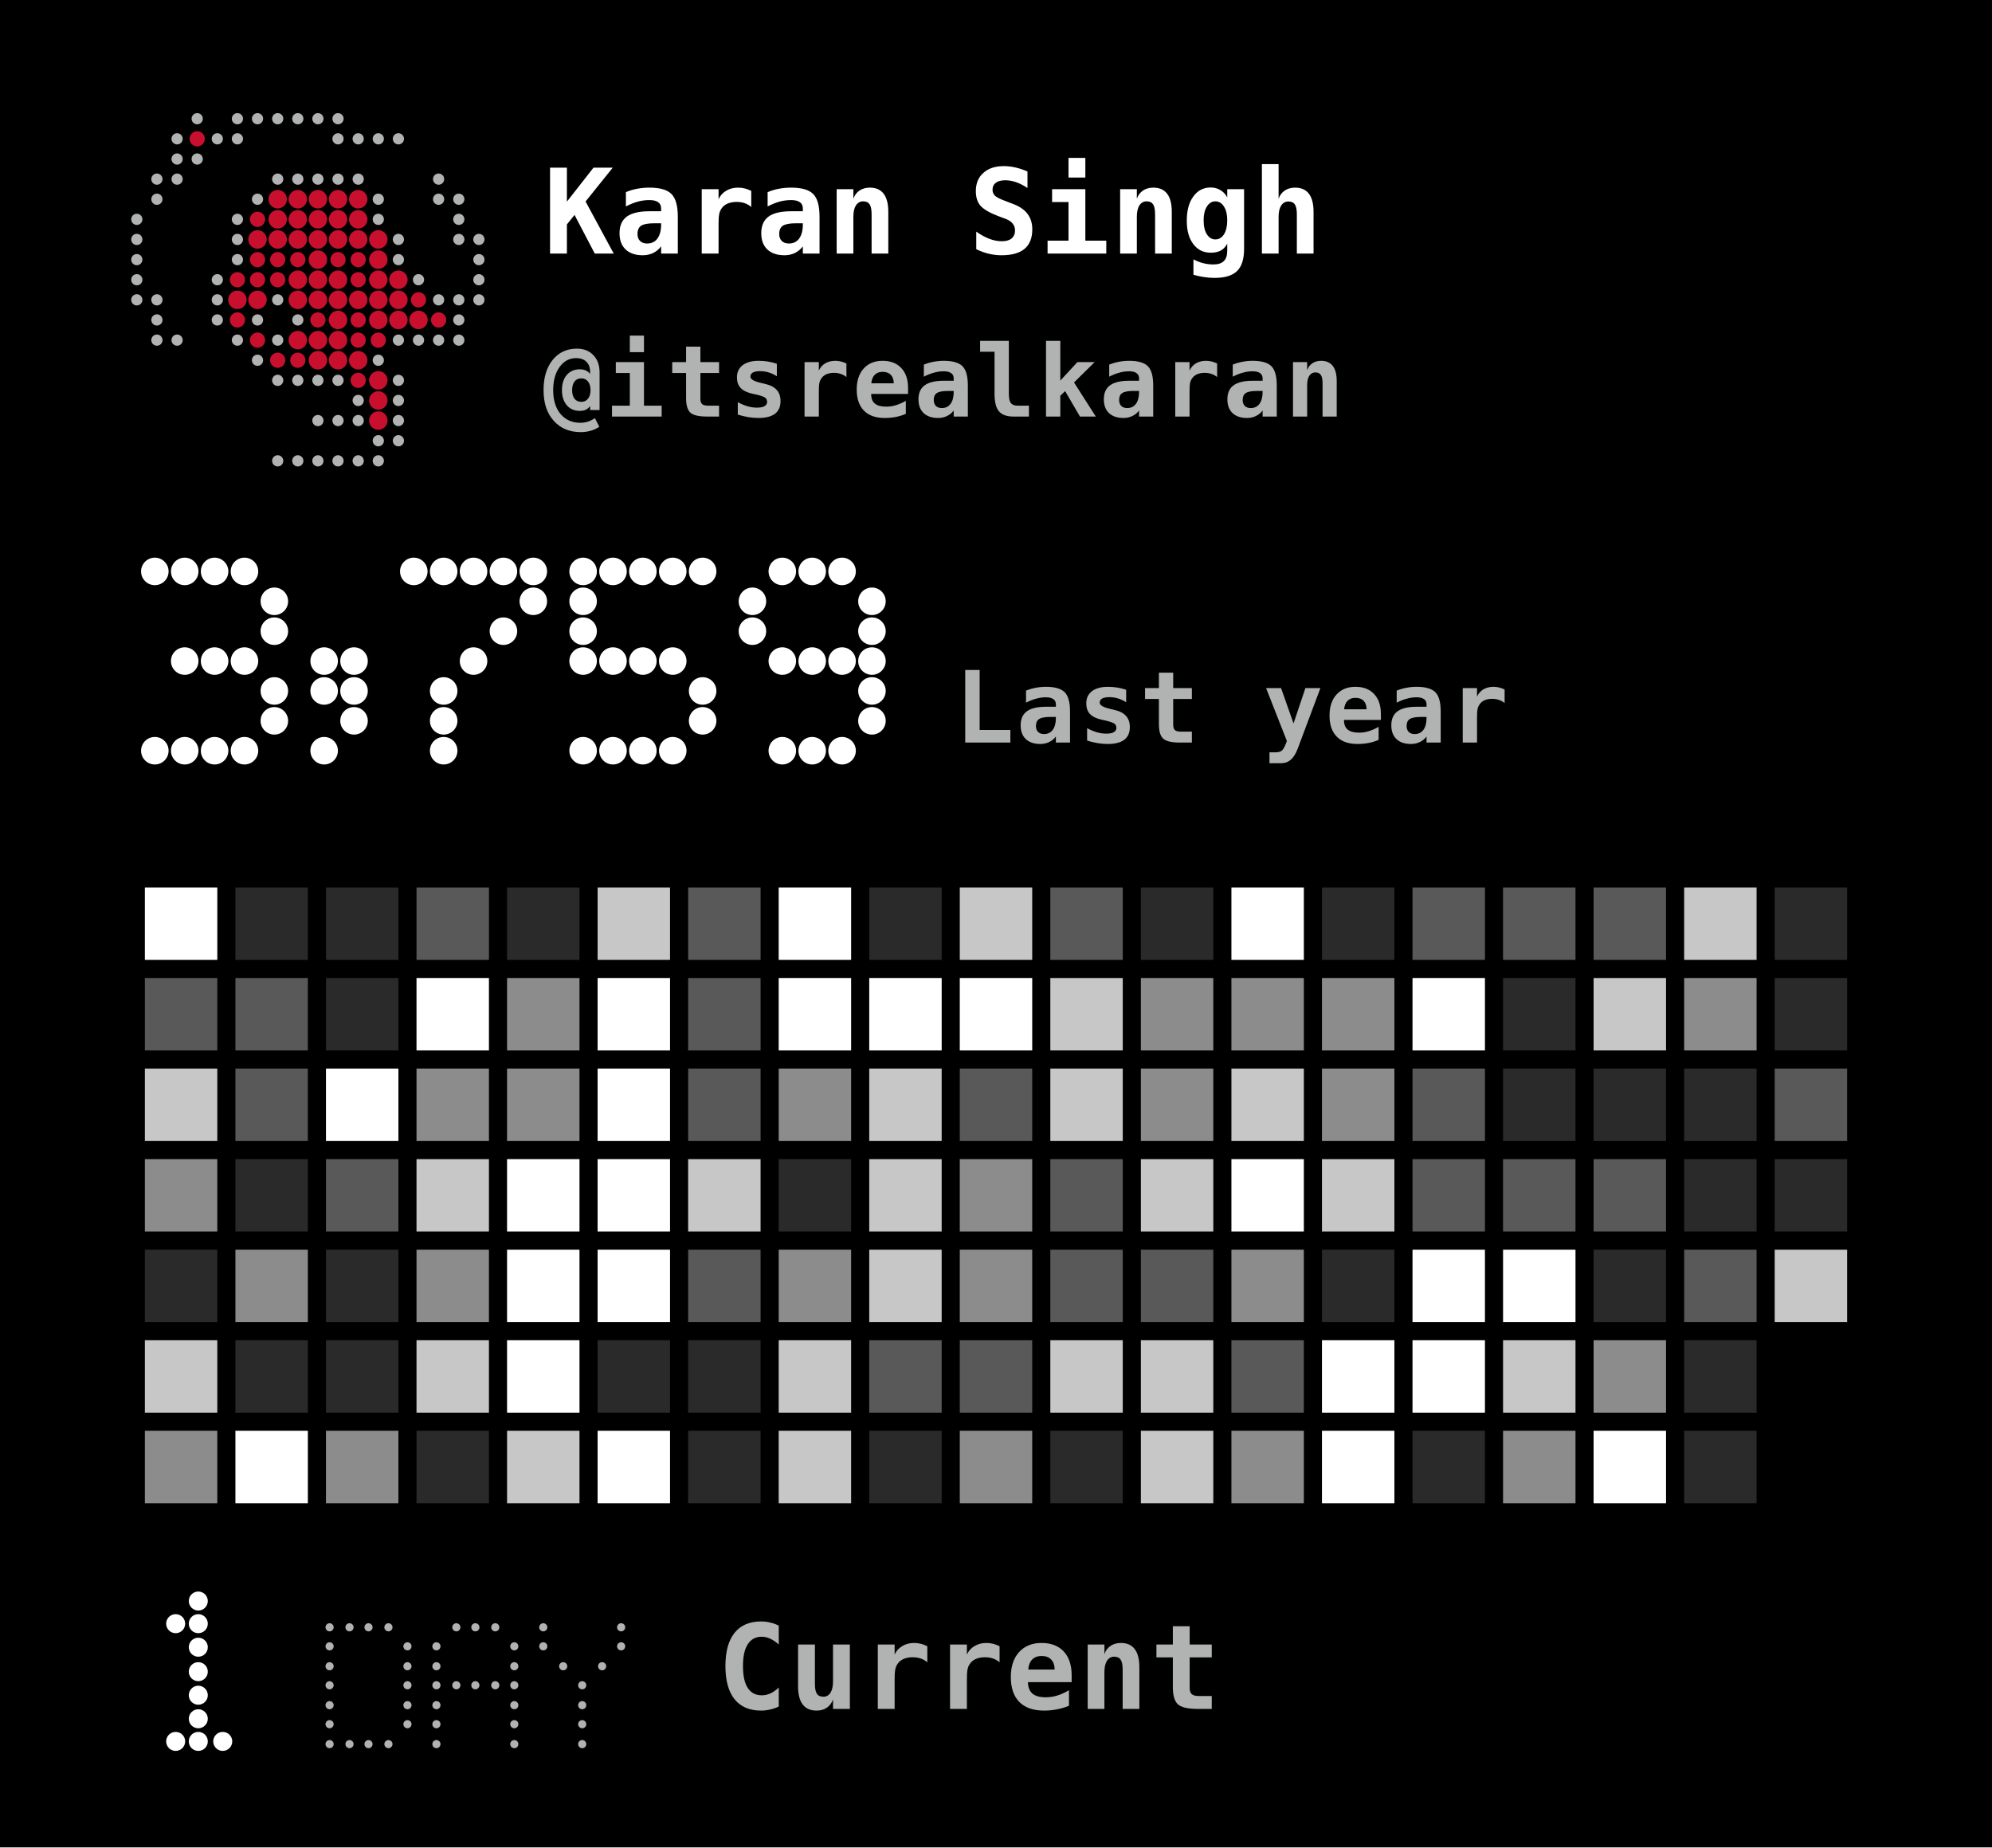
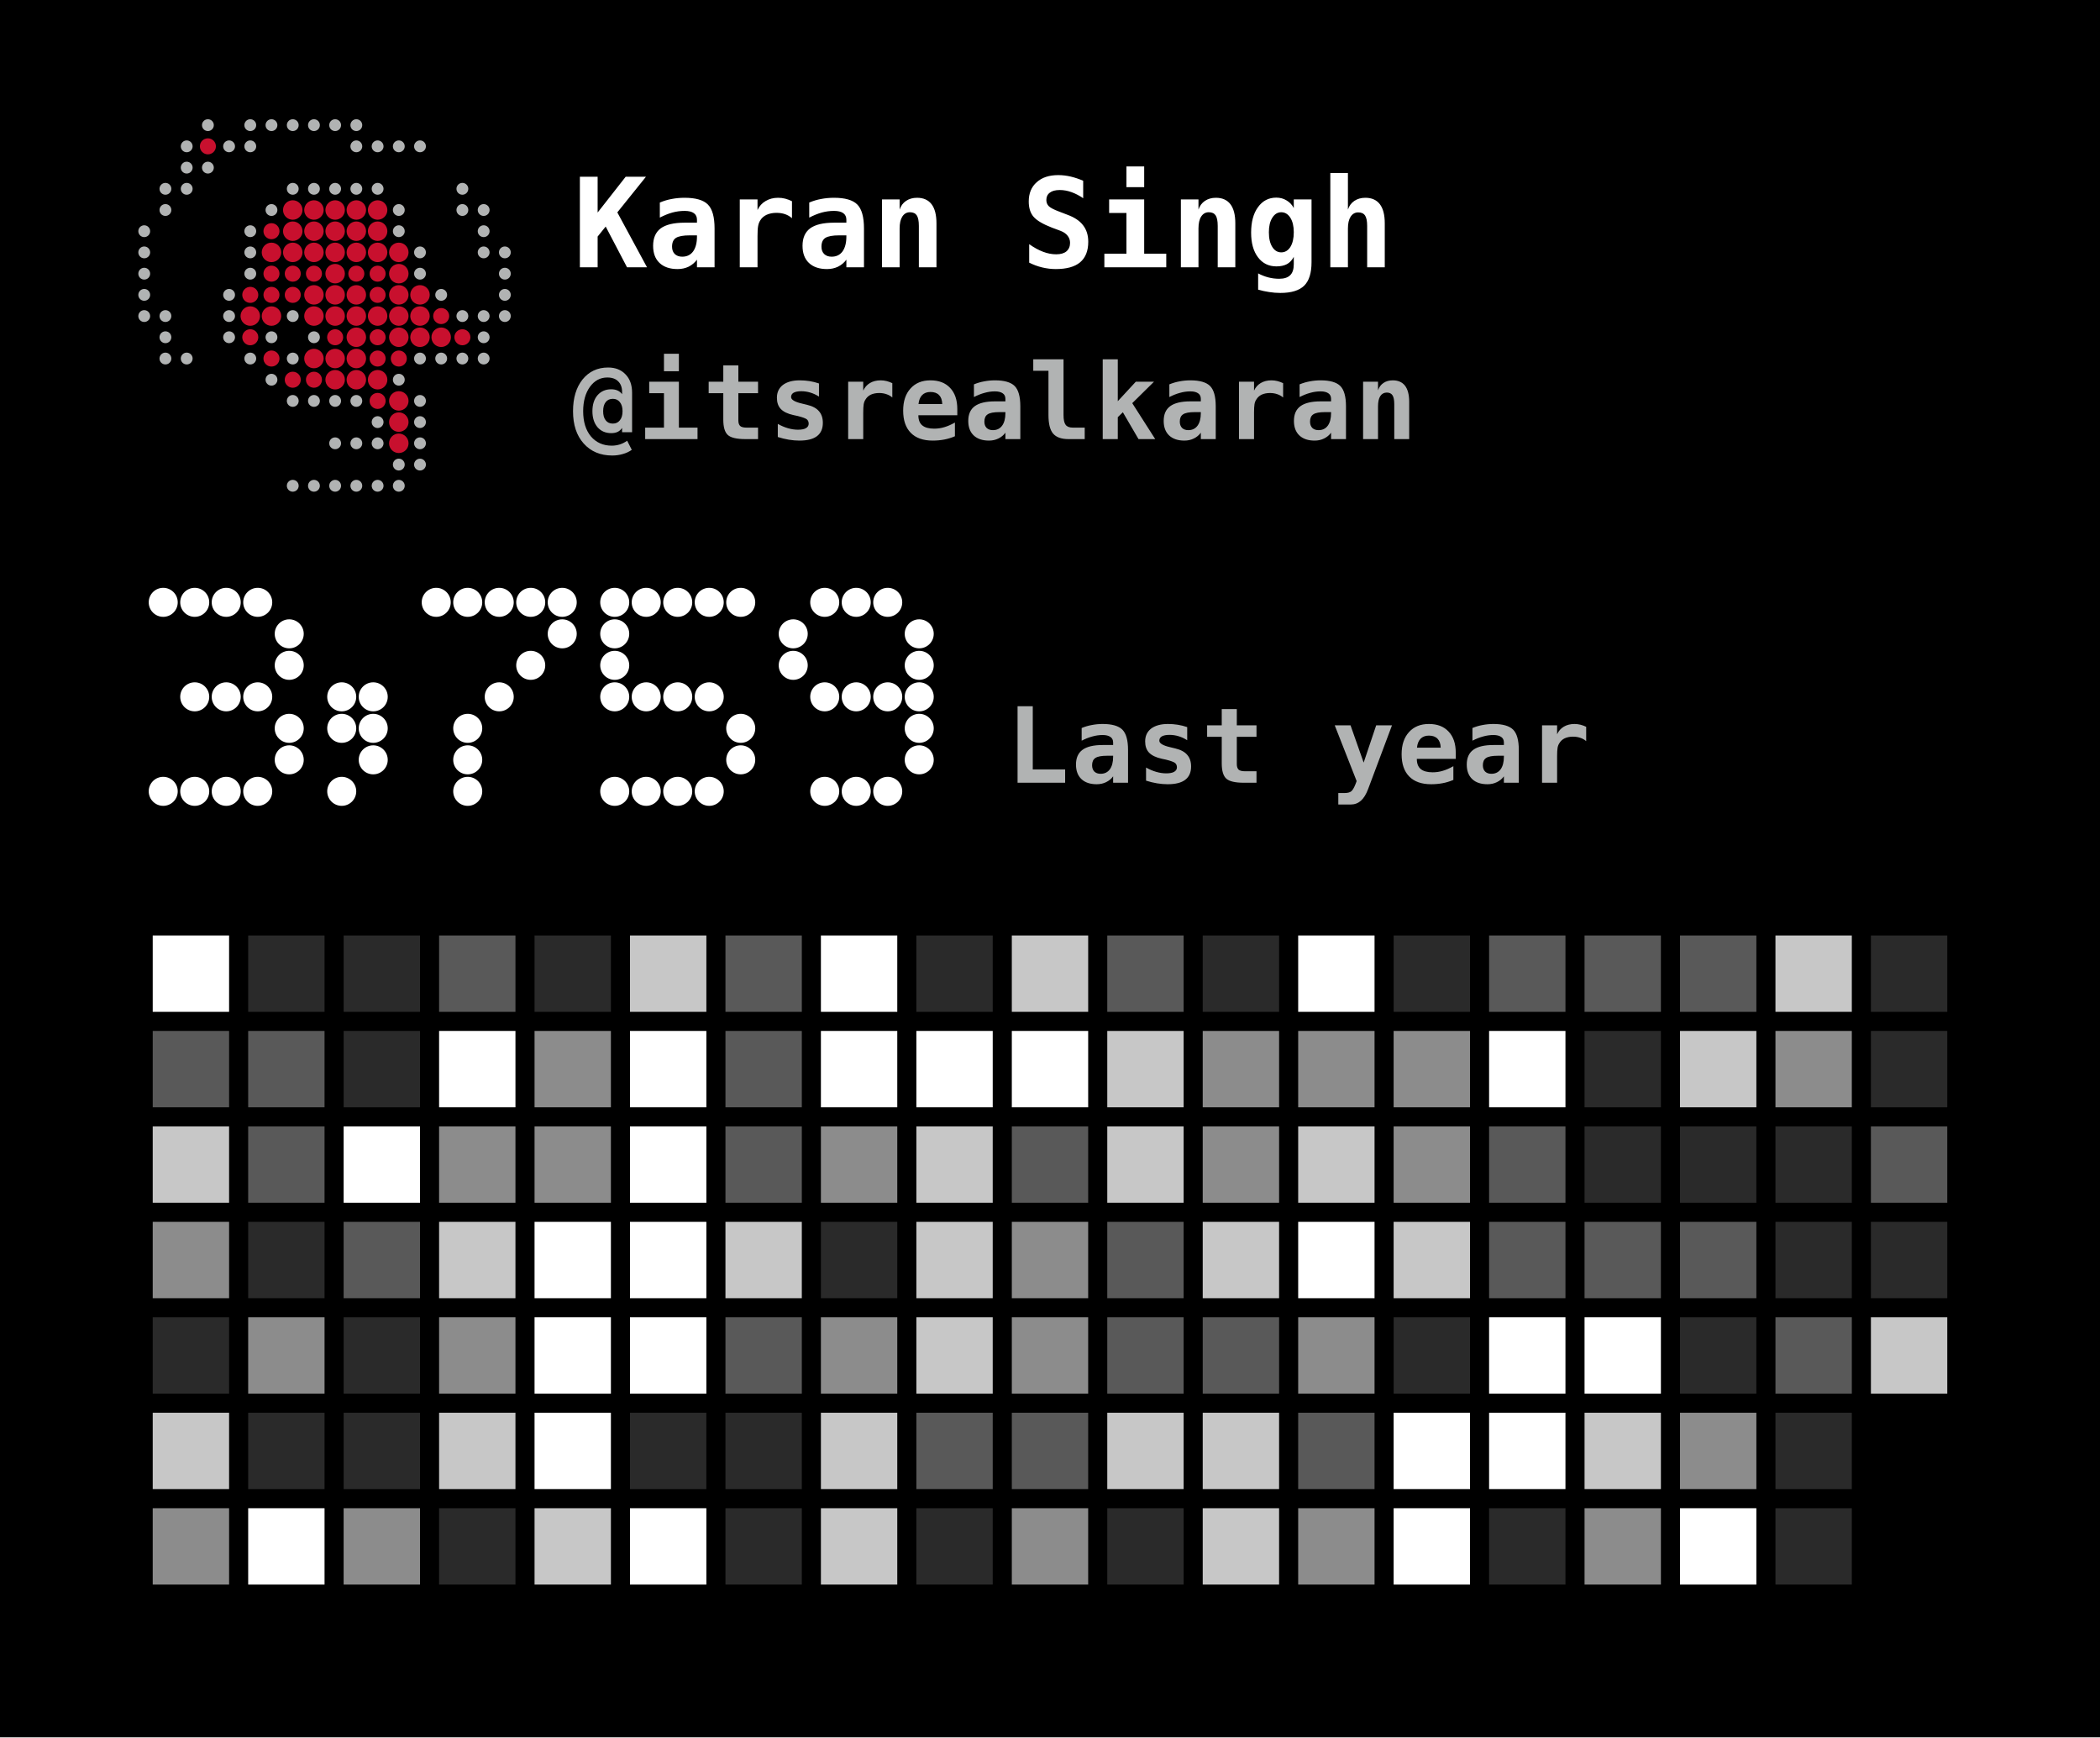
- <svg xmlns="http://www.w3.org/2000/svg" width="220" height="204" viewBox="0 0 220 204" role="img">
-   <rect width="220" height="204" fill="#000000" />
+ <svg xmlns="http://www.w3.org/2000/svg" width="220" height="182" viewBox="0 0 220 182" role="img">
+   <rect width="220" height="182" fill="#000000" />
  <rect x="14" y="14" width="0" height="0" fill="#C8102E" />
  <circle cx="21.78" cy="13.11" r="0.62" fill="#B1B3B3" />
  <circle cx="26.22" cy="13.11" r="0.62" fill="#B1B3B3" />
  <circle cx="28.44" cy="13.11" r="0.62" fill="#B1B3B3" />
  <circle cx="30.67" cy="13.11" r="0.62" fill="#B1B3B3" />
  <circle cx="32.89" cy="13.11" r="0.62" fill="#B1B3B3" />
  <circle cx="35.11" cy="13.11" r="0.62" fill="#B1B3B3" />
  <circle cx="37.33" cy="13.11" r="0.62" fill="#B1B3B3" />
  <circle cx="19.56" cy="15.33" r="0.62" fill="#B1B3B3" />
  <circle cx="21.78" cy="15.33" r="0.84" fill="#C8102E" />
  <circle cx="24.00" cy="15.33" r="0.62" fill="#B1B3B3" />
  <circle cx="26.22" cy="15.33" r="0.62" fill="#B1B3B3" />
  <circle cx="37.33" cy="15.33" r="0.62" fill="#B1B3B3" />
  <circle cx="39.56" cy="15.33" r="0.62" fill="#B1B3B3" />
  <circle cx="41.78" cy="15.33" r="0.62" fill="#B1B3B3" />
  <circle cx="44.00" cy="15.33" r="0.62" fill="#B1B3B3" />
  <circle cx="19.56" cy="17.56" r="0.62" fill="#B1B3B3" />
  <circle cx="21.78" cy="17.56" r="0.62" fill="#B1B3B3" />
  <circle cx="17.33" cy="19.78" r="0.62" fill="#B1B3B3" />
  <circle cx="19.56" cy="19.78" r="0.62" fill="#B1B3B3" />
  <circle cx="30.67" cy="19.78" r="0.62" fill="#B1B3B3" />
  <circle cx="32.89" cy="19.78" r="0.62" fill="#B1B3B3" />
  <circle cx="35.11" cy="19.78" r="0.62" fill="#B1B3B3" />
  <circle cx="37.33" cy="19.78" r="0.62" fill="#B1B3B3" />
  <circle cx="39.56" cy="19.78" r="0.62" fill="#B1B3B3" />
  <circle cx="48.44" cy="19.78" r="0.62" fill="#B1B3B3" />
  <circle cx="17.33" cy="22.00" r="0.62" fill="#B1B3B3" />
  <circle cx="28.44" cy="22.00" r="0.62" fill="#B1B3B3" />
  <circle cx="30.67" cy="22.00" r="1.02" fill="#C8102E" />
  <circle cx="32.89" cy="22.00" r="1.02" fill="#C8102E" />
  <circle cx="35.11" cy="22.00" r="1.02" fill="#C8102E" />
  <circle cx="37.33" cy="22.00" r="1.02" fill="#C8102E" />
  <circle cx="39.56" cy="22.00" r="1.02" fill="#C8102E" />
  <circle cx="41.78" cy="22.00" r="0.62" fill="#B1B3B3" />
  <circle cx="48.44" cy="22.00" r="0.62" fill="#B1B3B3" />
  <circle cx="50.67" cy="22.00" r="0.62" fill="#B1B3B3" />
  <circle cx="15.11" cy="24.22" r="0.62" fill="#B1B3B3" />
  <circle cx="26.22" cy="24.22" r="0.62" fill="#B1B3B3" />
  <circle cx="28.44" cy="24.22" r="0.84" fill="#C8102E" />
  <circle cx="30.67" cy="24.22" r="1.02" fill="#C8102E" />
  <circle cx="32.89" cy="24.22" r="1.02" fill="#C8102E" />
  <circle cx="35.11" cy="24.22" r="1.02" fill="#C8102E" />
  <circle cx="37.33" cy="24.22" r="1.02" fill="#C8102E" />
  <circle cx="39.56" cy="24.22" r="1.02" fill="#C8102E" />
  <circle cx="41.78" cy="24.22" r="0.62" fill="#B1B3B3" />
  <circle cx="50.67" cy="24.22" r="0.62" fill="#B1B3B3" />
  <circle cx="15.11" cy="26.44" r="0.62" fill="#B1B3B3" />
  <circle cx="26.22" cy="26.44" r="0.62" fill="#B1B3B3" />
  <circle cx="28.44" cy="26.44" r="1.02" fill="#C8102E" />
  <circle cx="30.67" cy="26.44" r="1.02" fill="#C8102E" />
  <circle cx="32.89" cy="26.44" r="1.02" fill="#C8102E" />
  <circle cx="35.11" cy="26.44" r="1.02" fill="#C8102E" />
  <circle cx="37.33" cy="26.44" r="1.02" fill="#C8102E" />
  <circle cx="39.56" cy="26.44" r="1.02" fill="#C8102E" />
  <circle cx="41.78" cy="26.44" r="1.02" fill="#C8102E" />
  <circle cx="44.00" cy="26.44" r="0.62" fill="#B1B3B3" />
  <circle cx="50.67" cy="26.44" r="0.62" fill="#B1B3B3" />
  <circle cx="52.89" cy="26.44" r="0.62" fill="#B1B3B3" />
  <circle cx="15.11" cy="28.67" r="0.62" fill="#B1B3B3" />
  <circle cx="26.22" cy="28.67" r="0.62" fill="#B1B3B3" />
  <circle cx="28.44" cy="28.67" r="0.84" fill="#C8102E" />
  <circle cx="30.67" cy="28.67" r="0.84" fill="#C8102E" />
  <circle cx="32.89" cy="28.67" r="0.84" fill="#C8102E" />
  <circle cx="35.11" cy="28.67" r="1.02" fill="#C8102E" />
  <circle cx="37.33" cy="28.67" r="0.84" fill="#C8102E" />
  <circle cx="39.56" cy="28.67" r="0.84" fill="#C8102E" />
  <circle cx="41.78" cy="28.67" r="1.02" fill="#C8102E" />
  <circle cx="44.00" cy="28.67" r="0.62" fill="#B1B3B3" />
  <circle cx="52.89" cy="28.67" r="0.62" fill="#B1B3B3" />
  <circle cx="15.11" cy="30.89" r="0.62" fill="#B1B3B3" />
  <circle cx="24.00" cy="30.89" r="0.62" fill="#B1B3B3" />
  <circle cx="26.22" cy="30.89" r="0.84" fill="#C8102E" />
  <circle cx="28.44" cy="30.89" r="0.84" fill="#C8102E" />
  <circle cx="30.67" cy="30.89" r="0.84" fill="#C8102E" />
  <circle cx="32.89" cy="30.89" r="1.02" fill="#C8102E" />
  <circle cx="35.11" cy="30.89" r="1.02" fill="#C8102E" />
  <circle cx="37.33" cy="30.89" r="1.02" fill="#C8102E" />
  <circle cx="39.56" cy="30.89" r="0.84" fill="#C8102E" />
  <circle cx="41.78" cy="30.89" r="1.02" fill="#C8102E" />
  <circle cx="44.00" cy="30.89" r="1.02" fill="#C8102E" />
  <circle cx="46.22" cy="30.89" r="0.62" fill="#B1B3B3" />
  <circle cx="52.89" cy="30.89" r="0.62" fill="#B1B3B3" />
  <circle cx="15.11" cy="33.11" r="0.62" fill="#B1B3B3" />
  <circle cx="17.33" cy="33.11" r="0.62" fill="#B1B3B3" />
  <circle cx="24.00" cy="33.11" r="0.62" fill="#B1B3B3" />
  <circle cx="26.22" cy="33.11" r="1.02" fill="#C8102E" />
  <circle cx="28.44" cy="33.11" r="1.02" fill="#C8102E" />
  <circle cx="30.67" cy="33.11" r="0.62" fill="#B1B3B3" />
  <circle cx="32.89" cy="33.11" r="1.02" fill="#C8102E" />
  <circle cx="35.11" cy="33.11" r="1.02" fill="#C8102E" />
  <circle cx="37.33" cy="33.11" r="1.02" fill="#C8102E" />
  <circle cx="39.56" cy="33.11" r="1.02" fill="#C8102E" />
  <circle cx="41.78" cy="33.11" r="1.02" fill="#C8102E" />
  <circle cx="44.00" cy="33.11" r="1.02" fill="#C8102E" />
  <circle cx="46.22" cy="33.11" r="0.84" fill="#C8102E" />
  <circle cx="48.44" cy="33.11" r="0.62" fill="#B1B3B3" />
  <circle cx="50.67" cy="33.11" r="0.62" fill="#B1B3B3" />
  <circle cx="52.89" cy="33.11" r="0.62" fill="#B1B3B3" />
  <circle cx="17.33" cy="35.33" r="0.62" fill="#B1B3B3" />
  <circle cx="24.00" cy="35.33" r="0.62" fill="#B1B3B3" />
  <circle cx="26.22" cy="35.33" r="0.84" fill="#C8102E" />
  <circle cx="28.44" cy="35.33" r="0.62" fill="#B1B3B3" />
  <circle cx="32.89" cy="35.33" r="0.62" fill="#B1B3B3" />
  <circle cx="35.11" cy="35.33" r="0.84" fill="#C8102E" />
  <circle cx="37.33" cy="35.33" r="1.02" fill="#C8102E" />
  <circle cx="39.56" cy="35.33" r="0.84" fill="#C8102E" />
  <circle cx="41.78" cy="35.33" r="1.02" fill="#C8102E" />
  <circle cx="44.00" cy="35.33" r="1.02" fill="#C8102E" />
  <circle cx="46.22" cy="35.33" r="1.02" fill="#C8102E" />
  <circle cx="48.44" cy="35.33" r="0.84" fill="#C8102E" />
  <circle cx="50.67" cy="35.33" r="0.62" fill="#B1B3B3" />
  <circle cx="17.33" cy="37.56" r="0.62" fill="#B1B3B3" />
  <circle cx="19.56" cy="37.56" r="0.62" fill="#B1B3B3" />
  <circle cx="26.22" cy="37.56" r="0.62" fill="#B1B3B3" />
  <circle cx="28.44" cy="37.56" r="0.84" fill="#C8102E" />
  <circle cx="30.67" cy="37.56" r="0.62" fill="#B1B3B3" />
  <circle cx="32.89" cy="37.56" r="1.02" fill="#C8102E" />
  <circle cx="35.11" cy="37.56" r="1.02" fill="#C8102E" />
  <circle cx="37.33" cy="37.56" r="1.02" fill="#C8102E" />
  <circle cx="39.56" cy="37.56" r="0.84" fill="#C8102E" />
  <circle cx="41.78" cy="37.56" r="0.84" fill="#C8102E" />
  <circle cx="44.00" cy="37.56" r="0.62" fill="#B1B3B3" />
  <circle cx="46.22" cy="37.56" r="0.62" fill="#B1B3B3" />
  <circle cx="48.44" cy="37.56" r="0.62" fill="#B1B3B3" />
  <circle cx="50.67" cy="37.56" r="0.62" fill="#B1B3B3" />
  <circle cx="28.44" cy="39.78" r="0.62" fill="#B1B3B3" />
  <circle cx="30.67" cy="39.78" r="0.84" fill="#C8102E" />
  <circle cx="32.89" cy="39.78" r="0.84" fill="#C8102E" />
  <circle cx="35.11" cy="39.78" r="1.02" fill="#C8102E" />
  <circle cx="37.33" cy="39.78" r="1.02" fill="#C8102E" />
  <circle cx="39.56" cy="39.78" r="1.02" fill="#C8102E" />
  <circle cx="41.78" cy="39.78" r="0.62" fill="#B1B3B3" />
  <circle cx="30.67" cy="42.00" r="0.62" fill="#B1B3B3" />
  <circle cx="32.89" cy="42.00" r="0.62" fill="#B1B3B3" />
  <circle cx="35.11" cy="42.00" r="0.62" fill="#B1B3B3" />
  <circle cx="37.33" cy="42.00" r="0.62" fill="#B1B3B3" />
  <circle cx="39.56" cy="42.00" r="0.84" fill="#C8102E" />
  <circle cx="41.78" cy="42.00" r="1.02" fill="#C8102E" />
  <circle cx="44.00" cy="42.00" r="0.62" fill="#B1B3B3" />
  <circle cx="39.56" cy="44.22" r="0.62" fill="#B1B3B3" />
  <circle cx="41.78" cy="44.22" r="1.02" fill="#C8102E" />
  <circle cx="44.00" cy="44.22" r="0.62" fill="#B1B3B3" />
  <circle cx="35.11" cy="46.44" r="0.62" fill="#B1B3B3" />
  <circle cx="37.33" cy="46.44" r="0.62" fill="#B1B3B3" />
  <circle cx="39.56" cy="46.44" r="0.62" fill="#B1B3B3" />
  <circle cx="41.78" cy="46.44" r="1.02" fill="#C8102E" />
  <circle cx="44.00" cy="46.44" r="0.62" fill="#B1B3B3" />
  <circle cx="41.78" cy="48.67" r="0.62" fill="#B1B3B3" />
  <circle cx="44.00" cy="48.67" r="0.62" fill="#B1B3B3" />
  <circle cx="30.67" cy="50.89" r="0.62" fill="#B1B3B3" />
  <circle cx="32.89" cy="50.89" r="0.62" fill="#B1B3B3" />
  <circle cx="35.11" cy="50.89" r="0.62" fill="#B1B3B3" />
  <circle cx="37.33" cy="50.89" r="0.62" fill="#B1B3B3" />
  <circle cx="39.56" cy="50.89" r="0.62" fill="#B1B3B3" />
  <circle cx="41.78" cy="50.89" r="0.62" fill="#B1B3B3" />
  <text x="60" y="28" fill="#FFFFFF" text-anchor="start" font-family="ui-monospace, Geist Mono, monospace" font-weight="700" font-size="13" letter-spacing="0" dominant-baseline="auto">Karan Singh</text>
  <text x="60" y="46" fill="#B1B3B3" text-anchor="start" font-family="ui-monospace, Geist Mono, monospace" font-weight="700" font-size="11" letter-spacing="0.2" dominant-baseline="auto">@itsrealkaran</text>
  <circle cx="17.1" cy="63.1" r="1.52" fill="#FFFFFF" />
  <circle cx="20.4" cy="63.1" r="1.52" fill="#FFFFFF" />
  <circle cx="23.7" cy="63.1" r="1.52" fill="#FFFFFF" />
  <circle cx="27.0" cy="63.1" r="1.52" fill="#FFFFFF" />
  <circle cx="30.3" cy="66.4" r="1.52" fill="#FFFFFF" />
  <circle cx="30.3" cy="69.7" r="1.52" fill="#FFFFFF" />
  <circle cx="20.4" cy="73.0" r="1.52" fill="#FFFFFF" />
  <circle cx="23.7" cy="73.0" r="1.52" fill="#FFFFFF" />
  <circle cx="27.0" cy="73.0" r="1.52" fill="#FFFFFF" />
  <circle cx="30.3" cy="76.3" r="1.52" fill="#FFFFFF" />
  <circle cx="30.3" cy="79.6" r="1.52" fill="#FFFFFF" />
  <circle cx="17.1" cy="82.9" r="1.52" fill="#FFFFFF" />
  <circle cx="20.4" cy="82.9" r="1.52" fill="#FFFFFF" />
  <circle cx="23.7" cy="82.9" r="1.52" fill="#FFFFFF" />
  <circle cx="27.0" cy="82.9" r="1.52" fill="#FFFFFF" />
  <circle cx="35.8" cy="73.0" r="1.52" fill="#FFFFFF" />
  <circle cx="39.1" cy="73.0" r="1.52" fill="#FFFFFF" />
  <circle cx="35.8" cy="76.3" r="1.52" fill="#FFFFFF" />
  <circle cx="39.1" cy="76.3" r="1.52" fill="#FFFFFF" />
  <circle cx="39.1" cy="79.6" r="1.52" fill="#FFFFFF" />
  <circle cx="35.8" cy="82.9" r="1.52" fill="#FFFFFF" />
  <circle cx="45.7" cy="63.1" r="1.52" fill="#FFFFFF" />
  <circle cx="49.0" cy="63.1" r="1.52" fill="#FFFFFF" />
  <circle cx="52.3" cy="63.1" r="1.52" fill="#FFFFFF" />
  <circle cx="55.6" cy="63.1" r="1.52" fill="#FFFFFF" />
  <circle cx="58.9" cy="63.1" r="1.52" fill="#FFFFFF" />
  <circle cx="58.9" cy="66.4" r="1.52" fill="#FFFFFF" />
  <circle cx="55.6" cy="69.7" r="1.52" fill="#FFFFFF" />
  <circle cx="52.3" cy="73.0" r="1.52" fill="#FFFFFF" />
  <circle cx="49.0" cy="76.3" r="1.52" fill="#FFFFFF" />
  <circle cx="49.0" cy="79.6" r="1.52" fill="#FFFFFF" />
  <circle cx="49.0" cy="82.9" r="1.52" fill="#FFFFFF" />
  <circle cx="64.4" cy="63.1" r="1.52" fill="#FFFFFF" />
  <circle cx="67.7" cy="63.1" r="1.52" fill="#FFFFFF" />
  <circle cx="71.0" cy="63.1" r="1.52" fill="#FFFFFF" />
  <circle cx="74.3" cy="63.1" r="1.52" fill="#FFFFFF" />
  <circle cx="77.6" cy="63.1" r="1.52" fill="#FFFFFF" />
  <circle cx="64.4" cy="66.4" r="1.52" fill="#FFFFFF" />
  <circle cx="64.4" cy="69.7" r="1.52" fill="#FFFFFF" />
  <circle cx="64.4" cy="73.0" r="1.52" fill="#FFFFFF" />
  <circle cx="67.7" cy="73.0" r="1.52" fill="#FFFFFF" />
  <circle cx="71.0" cy="73.0" r="1.52" fill="#FFFFFF" />
  <circle cx="74.3" cy="73.0" r="1.52" fill="#FFFFFF" />
  <circle cx="77.6" cy="76.3" r="1.52" fill="#FFFFFF" />
  <circle cx="77.6" cy="79.6" r="1.52" fill="#FFFFFF" />
  <circle cx="64.4" cy="82.9" r="1.52" fill="#FFFFFF" />
  <circle cx="67.7" cy="82.9" r="1.52" fill="#FFFFFF" />
  <circle cx="71.0" cy="82.9" r="1.52" fill="#FFFFFF" />
  <circle cx="74.3" cy="82.9" r="1.52" fill="#FFFFFF" />
  <circle cx="86.4" cy="63.1" r="1.52" fill="#FFFFFF" />
  <circle cx="89.7" cy="63.1" r="1.52" fill="#FFFFFF" />
  <circle cx="93.0" cy="63.1" r="1.52" fill="#FFFFFF" />
  <circle cx="83.1" cy="66.4" r="1.52" fill="#FFFFFF" />
  <circle cx="96.3" cy="66.4" r="1.52" fill="#FFFFFF" />
  <circle cx="83.1" cy="69.7" r="1.52" fill="#FFFFFF" />
  <circle cx="96.3" cy="69.7" r="1.52" fill="#FFFFFF" />
  <circle cx="86.4" cy="73.0" r="1.52" fill="#FFFFFF" />
  <circle cx="89.7" cy="73.0" r="1.52" fill="#FFFFFF" />
  <circle cx="93.0" cy="73.0" r="1.52" fill="#FFFFFF" />
  <circle cx="96.3" cy="73.0" r="1.52" fill="#FFFFFF" />
  <circle cx="96.3" cy="76.3" r="1.52" fill="#FFFFFF" />
  <circle cx="96.3" cy="79.6" r="1.52" fill="#FFFFFF" />
  <circle cx="86.4" cy="82.9" r="1.52" fill="#FFFFFF" />
  <circle cx="89.7" cy="82.9" r="1.52" fill="#FFFFFF" />
  <circle cx="93.0" cy="82.9" r="1.52" fill="#FFFFFF" />
  <text x="105.4" y="82.0" fill="#B1B3B3" text-anchor="start" font-family="ui-monospace, Geist Mono, monospace" font-weight="700" font-size="11" letter-spacing="0.2" dominant-baseline="auto">Last year</text>
  <rect x="16" y="98" width="8" height="8" fill="#FFFFFF" />
  <rect x="16" y="108" width="8" height="8" fill="#FFFFFF" opacity="0.35" />
  <rect x="16" y="118" width="8" height="8" fill="#FFFFFF" opacity="0.78" />
  <rect x="16" y="128" width="8" height="8" fill="#FFFFFF" opacity="0.55" />
  <rect x="16" y="138" width="8" height="8" fill="#2A2A2A" />
  <rect x="16" y="148" width="8" height="8" fill="#FFFFFF" opacity="0.78" />
  <rect x="16" y="158" width="8" height="8" fill="#FFFFFF" opacity="0.55" />
  <rect x="26" y="98" width="8" height="8" fill="#2A2A2A" />
  <rect x="26" y="108" width="8" height="8" fill="#FFFFFF" opacity="0.35" />
  <rect x="26" y="118" width="8" height="8" fill="#FFFFFF" opacity="0.35" />
  <rect x="26" y="128" width="8" height="8" fill="#2A2A2A" />
  <rect x="26" y="138" width="8" height="8" fill="#FFFFFF" opacity="0.55" />
  <rect x="26" y="148" width="8" height="8" fill="#2A2A2A" />
  <rect x="26" y="158" width="8" height="8" fill="#FFFFFF" />
  <rect x="36" y="98" width="8" height="8" fill="#2A2A2A" />
  <rect x="36" y="108" width="8" height="8" fill="#2A2A2A" />
  <rect x="36" y="118" width="8" height="8" fill="#FFFFFF" />
  <rect x="36" y="128" width="8" height="8" fill="#FFFFFF" opacity="0.35" />
  <rect x="36" y="138" width="8" height="8" fill="#2A2A2A" />
  <rect x="36" y="148" width="8" height="8" fill="#2A2A2A" />
  <rect x="36" y="158" width="8" height="8" fill="#FFFFFF" opacity="0.55" />
  <rect x="46" y="98" width="8" height="8" fill="#FFFFFF" opacity="0.35" />
  <rect x="46" y="108" width="8" height="8" fill="#FFFFFF" />
  <rect x="46" y="118" width="8" height="8" fill="#FFFFFF" opacity="0.55" />
  <rect x="46" y="128" width="8" height="8" fill="#FFFFFF" opacity="0.78" />
  <rect x="46" y="138" width="8" height="8" fill="#FFFFFF" opacity="0.55" />
  <rect x="46" y="148" width="8" height="8" fill="#FFFFFF" opacity="0.78" />
  <rect x="46" y="158" width="8" height="8" fill="#2A2A2A" />
  <rect x="56" y="98" width="8" height="8" fill="#2A2A2A" />
  <rect x="56" y="108" width="8" height="8" fill="#FFFFFF" opacity="0.55" />
  <rect x="56" y="118" width="8" height="8" fill="#FFFFFF" opacity="0.55" />
  <rect x="56" y="128" width="8" height="8" fill="#FFFFFF" />
  <rect x="56" y="138" width="8" height="8" fill="#FFFFFF" />
  <rect x="56" y="148" width="8" height="8" fill="#FFFFFF" />
  <rect x="56" y="158" width="8" height="8" fill="#FFFFFF" opacity="0.78" />
  <rect x="66" y="98" width="8" height="8" fill="#FFFFFF" opacity="0.78" />
  <rect x="66" y="108" width="8" height="8" fill="#FFFFFF" />
  <rect x="66" y="118" width="8" height="8" fill="#FFFFFF" />
  <rect x="66" y="128" width="8" height="8" fill="#FFFFFF" />
  <rect x="66" y="138" width="8" height="8" fill="#FFFFFF" />
  <rect x="66" y="148" width="8" height="8" fill="#2A2A2A" />
  <rect x="66" y="158" width="8" height="8" fill="#FFFFFF" />
  <rect x="76" y="98" width="8" height="8" fill="#FFFFFF" opacity="0.35" />
  <rect x="76" y="108" width="8" height="8" fill="#FFFFFF" opacity="0.35" />
  <rect x="76" y="118" width="8" height="8" fill="#FFFFFF" opacity="0.35" />
  <rect x="76" y="128" width="8" height="8" fill="#FFFFFF" opacity="0.78" />
  <rect x="76" y="138" width="8" height="8" fill="#FFFFFF" opacity="0.35" />
  <rect x="76" y="148" width="8" height="8" fill="#2A2A2A" />
  <rect x="76" y="158" width="8" height="8" fill="#2A2A2A" />
  <rect x="86" y="98" width="8" height="8" fill="#FFFFFF" />
  <rect x="86" y="108" width="8" height="8" fill="#FFFFFF" />
  <rect x="86" y="118" width="8" height="8" fill="#FFFFFF" opacity="0.55" />
  <rect x="86" y="128" width="8" height="8" fill="#2A2A2A" />
  <rect x="86" y="138" width="8" height="8" fill="#FFFFFF" opacity="0.55" />
  <rect x="86" y="148" width="8" height="8" fill="#FFFFFF" opacity="0.78" />
  <rect x="86" y="158" width="8" height="8" fill="#FFFFFF" opacity="0.78" />
  <rect x="96" y="98" width="8" height="8" fill="#2A2A2A" />
  <rect x="96" y="108" width="8" height="8" fill="#FFFFFF" />
  <rect x="96" y="118" width="8" height="8" fill="#FFFFFF" opacity="0.78" />
  <rect x="96" y="128" width="8" height="8" fill="#FFFFFF" opacity="0.78" />
  <rect x="96" y="138" width="8" height="8" fill="#FFFFFF" opacity="0.78" />
  <rect x="96" y="148" width="8" height="8" fill="#FFFFFF" opacity="0.35" />
  <rect x="96" y="158" width="8" height="8" fill="#2A2A2A" />
  <rect x="106" y="98" width="8" height="8" fill="#FFFFFF" opacity="0.78" />
  <rect x="106" y="108" width="8" height="8" fill="#FFFFFF" />
  <rect x="106" y="118" width="8" height="8" fill="#FFFFFF" opacity="0.35" />
  <rect x="106" y="128" width="8" height="8" fill="#FFFFFF" opacity="0.55" />
  <rect x="106" y="138" width="8" height="8" fill="#FFFFFF" opacity="0.55" />
  <rect x="106" y="148" width="8" height="8" fill="#FFFFFF" opacity="0.35" />
  <rect x="106" y="158" width="8" height="8" fill="#FFFFFF" opacity="0.55" />
  <rect x="116" y="98" width="8" height="8" fill="#FFFFFF" opacity="0.35" />
  <rect x="116" y="108" width="8" height="8" fill="#FFFFFF" opacity="0.78" />
  <rect x="116" y="118" width="8" height="8" fill="#FFFFFF" opacity="0.78" />
  <rect x="116" y="128" width="8" height="8" fill="#FFFFFF" opacity="0.35" />
  <rect x="116" y="138" width="8" height="8" fill="#FFFFFF" opacity="0.35" />
  <rect x="116" y="148" width="8" height="8" fill="#FFFFFF" opacity="0.78" />
  <rect x="116" y="158" width="8" height="8" fill="#2A2A2A" />
  <rect x="126" y="98" width="8" height="8" fill="#2A2A2A" />
  <rect x="126" y="108" width="8" height="8" fill="#FFFFFF" opacity="0.55" />
  <rect x="126" y="118" width="8" height="8" fill="#FFFFFF" opacity="0.55" />
  <rect x="126" y="128" width="8" height="8" fill="#FFFFFF" opacity="0.78" />
  <rect x="126" y="138" width="8" height="8" fill="#FFFFFF" opacity="0.35" />
  <rect x="126" y="148" width="8" height="8" fill="#FFFFFF" opacity="0.78" />
  <rect x="126" y="158" width="8" height="8" fill="#FFFFFF" opacity="0.78" />
  <rect x="136" y="98" width="8" height="8" fill="#FFFFFF" />
  <rect x="136" y="108" width="8" height="8" fill="#FFFFFF" opacity="0.55" />
  <rect x="136" y="118" width="8" height="8" fill="#FFFFFF" opacity="0.78" />
  <rect x="136" y="128" width="8" height="8" fill="#FFFFFF" />
  <rect x="136" y="138" width="8" height="8" fill="#FFFFFF" opacity="0.55" />
  <rect x="136" y="148" width="8" height="8" fill="#FFFFFF" opacity="0.35" />
  <rect x="136" y="158" width="8" height="8" fill="#FFFFFF" opacity="0.55" />
  <rect x="146" y="98" width="8" height="8" fill="#2A2A2A" />
  <rect x="146" y="108" width="8" height="8" fill="#FFFFFF" opacity="0.55" />
  <rect x="146" y="118" width="8" height="8" fill="#FFFFFF" opacity="0.55" />
  <rect x="146" y="128" width="8" height="8" fill="#FFFFFF" opacity="0.78" />
  <rect x="146" y="138" width="8" height="8" fill="#2A2A2A" />
  <rect x="146" y="148" width="8" height="8" fill="#FFFFFF" />
  <rect x="146" y="158" width="8" height="8" fill="#FFFFFF" />
  <rect x="156" y="98" width="8" height="8" fill="#FFFFFF" opacity="0.35" />
  <rect x="156" y="108" width="8" height="8" fill="#FFFFFF" />
  <rect x="156" y="118" width="8" height="8" fill="#FFFFFF" opacity="0.35" />
  <rect x="156" y="128" width="8" height="8" fill="#FFFFFF" opacity="0.35" />
  <rect x="156" y="138" width="8" height="8" fill="#FFFFFF" />
  <rect x="156" y="148" width="8" height="8" fill="#FFFFFF" />
  <rect x="156" y="158" width="8" height="8" fill="#2A2A2A" />
  <rect x="166" y="98" width="8" height="8" fill="#FFFFFF" opacity="0.35" />
  <rect x="166" y="108" width="8" height="8" fill="#2A2A2A" />
  <rect x="166" y="118" width="8" height="8" fill="#2A2A2A" />
  <rect x="166" y="128" width="8" height="8" fill="#FFFFFF" opacity="0.35" />
  <rect x="166" y="138" width="8" height="8" fill="#FFFFFF" />
  <rect x="166" y="148" width="8" height="8" fill="#FFFFFF" opacity="0.78" />
  <rect x="166" y="158" width="8" height="8" fill="#FFFFFF" opacity="0.55" />
  <rect x="176" y="98" width="8" height="8" fill="#FFFFFF" opacity="0.35" />
  <rect x="176" y="108" width="8" height="8" fill="#FFFFFF" opacity="0.78" />
  <rect x="176" y="118" width="8" height="8" fill="#2A2A2A" />
  <rect x="176" y="128" width="8" height="8" fill="#FFFFFF" opacity="0.35" />
  <rect x="176" y="138" width="8" height="8" fill="#2A2A2A" />
  <rect x="176" y="148" width="8" height="8" fill="#FFFFFF" opacity="0.55" />
  <rect x="176" y="158" width="8" height="8" fill="#FFFFFF" />
  <rect x="186" y="98" width="8" height="8" fill="#FFFFFF" opacity="0.78" />
  <rect x="186" y="108" width="8" height="8" fill="#FFFFFF" opacity="0.55" />
  <rect x="186" y="118" width="8" height="8" fill="#2A2A2A" />
  <rect x="186" y="128" width="8" height="8" fill="#2A2A2A" />
  <rect x="186" y="138" width="8" height="8" fill="#FFFFFF" opacity="0.35" />
  <rect x="186" y="148" width="8" height="8" fill="#2A2A2A" />
  <rect x="186" y="158" width="8" height="8" fill="#2A2A2A" />
  <rect x="196" y="98" width="8" height="8" fill="#2A2A2A" />
  <rect x="196" y="108" width="8" height="8" fill="#2A2A2A" />
  <rect x="196" y="118" width="8" height="8" fill="#FFFFFF" opacity="0.35" />
  <rect x="196" y="128" width="8" height="8" fill="#2A2A2A" />
  <rect x="196" y="138" width="8" height="8" fill="#FFFFFF" opacity="0.78" />
-   <circle cx="21.9" cy="176.8" r="1.05" fill="#FFFFFF" />
-   <circle cx="19.4" cy="179.3" r="1.05" fill="#FFFFFF" />
-   <circle cx="21.9" cy="179.3" r="1.05" fill="#FFFFFF" />
-   <circle cx="21.9" cy="181.9" r="1.05" fill="#FFFFFF" />
-   <circle cx="21.9" cy="184.6" r="1.05" fill="#FFFFFF" />
-   <circle cx="21.9" cy="187.2" r="1.05" fill="#FFFFFF" />
-   <circle cx="21.9" cy="189.8" r="1.05" fill="#FFFFFF" />
-   <circle cx="19.4" cy="192.3" r="1.05" fill="#FFFFFF" />
-   <circle cx="21.9" cy="192.3" r="1.05" fill="#FFFFFF" />
-   <circle cx="24.6" cy="192.3" r="1.05" fill="#FFFFFF" />
-   <circle cx="36.4" cy="179.7" r="0.45" fill="#B1B3B3" />
-   <circle cx="38.6" cy="179.7" r="0.45" fill="#B1B3B3" />
-   <circle cx="40.7" cy="179.7" r="0.45" fill="#B1B3B3" />
-   <circle cx="42.9" cy="179.7" r="0.45" fill="#B1B3B3" />
-   <circle cx="36.4" cy="181.8" r="0.45" fill="#B1B3B3" />
-   <circle cx="45.0" cy="181.8" r="0.45" fill="#B1B3B3" />
-   <circle cx="36.4" cy="184.0" r="0.45" fill="#B1B3B3" />
-   <circle cx="45.0" cy="184.0" r="0.45" fill="#B1B3B3" />
-   <circle cx="36.4" cy="186.1" r="0.45" fill="#B1B3B3" />
-   <circle cx="45.0" cy="186.1" r="0.45" fill="#B1B3B3" />
-   <circle cx="36.4" cy="188.3" r="0.45" fill="#B1B3B3" />
-   <circle cx="45.0" cy="188.3" r="0.45" fill="#B1B3B3" />
-   <circle cx="36.4" cy="190.4" r="0.45" fill="#B1B3B3" />
-   <circle cx="45.0" cy="190.4" r="0.45" fill="#B1B3B3" />
-   <circle cx="36.4" cy="192.6" r="0.45" fill="#B1B3B3" />
-   <circle cx="38.6" cy="192.6" r="0.45" fill="#B1B3B3" />
-   <circle cx="40.7" cy="192.6" r="0.45" fill="#B1B3B3" />
-   <circle cx="42.9" cy="192.6" r="0.45" fill="#B1B3B3" />
-   <circle cx="50.4" cy="179.7" r="0.45" fill="#B1B3B3" />
-   <circle cx="52.5" cy="179.7" r="0.45" fill="#B1B3B3" />
-   <circle cx="54.7" cy="179.7" r="0.45" fill="#B1B3B3" />
-   <circle cx="48.2" cy="181.8" r="0.45" fill="#B1B3B3" />
-   <circle cx="56.8" cy="181.8" r="0.45" fill="#B1B3B3" />
-   <circle cx="48.2" cy="184.0" r="0.45" fill="#B1B3B3" />
-   <circle cx="56.8" cy="184.0" r="0.45" fill="#B1B3B3" />
-   <circle cx="48.2" cy="186.1" r="0.45" fill="#B1B3B3" />
-   <circle cx="50.4" cy="186.1" r="0.45" fill="#B1B3B3" />
-   <circle cx="52.5" cy="186.1" r="0.45" fill="#B1B3B3" />
-   <circle cx="54.7" cy="186.1" r="0.45" fill="#B1B3B3" />
-   <circle cx="56.8" cy="186.1" r="0.45" fill="#B1B3B3" />
-   <circle cx="48.2" cy="188.3" r="0.45" fill="#B1B3B3" />
-   <circle cx="56.8" cy="188.3" r="0.45" fill="#B1B3B3" />
-   <circle cx="48.2" cy="190.4" r="0.45" fill="#B1B3B3" />
-   <circle cx="56.8" cy="190.4" r="0.45" fill="#B1B3B3" />
-   <circle cx="48.2" cy="192.6" r="0.45" fill="#B1B3B3" />
-   <circle cx="56.8" cy="192.6" r="0.45" fill="#B1B3B3" />
-   <circle cx="60.0" cy="179.7" r="0.45" fill="#B1B3B3" />
-   <circle cx="68.6" cy="179.7" r="0.45" fill="#B1B3B3" />
-   <circle cx="60.0" cy="181.8" r="0.45" fill="#B1B3B3" />
-   <circle cx="68.6" cy="181.8" r="0.45" fill="#B1B3B3" />
-   <circle cx="62.2" cy="184.0" r="0.45" fill="#B1B3B3" />
-   <circle cx="66.5" cy="184.0" r="0.45" fill="#B1B3B3" />
-   <circle cx="64.3" cy="186.1" r="0.45" fill="#B1B3B3" />
-   <circle cx="64.3" cy="188.3" r="0.45" fill="#B1B3B3" />
-   <circle cx="64.3" cy="190.4" r="0.45" fill="#B1B3B3" />
-   <circle cx="64.3" cy="192.6" r="0.45" fill="#B1B3B3" />
-   <text x="79.15" y="188.71" fill="#B1B3B3" text-anchor="start" font-family="ui-monospace, Geist Mono, monospace" font-weight="700" font-size="13" letter-spacing="0.15" dominant-baseline="auto">Current</text>
</svg>
